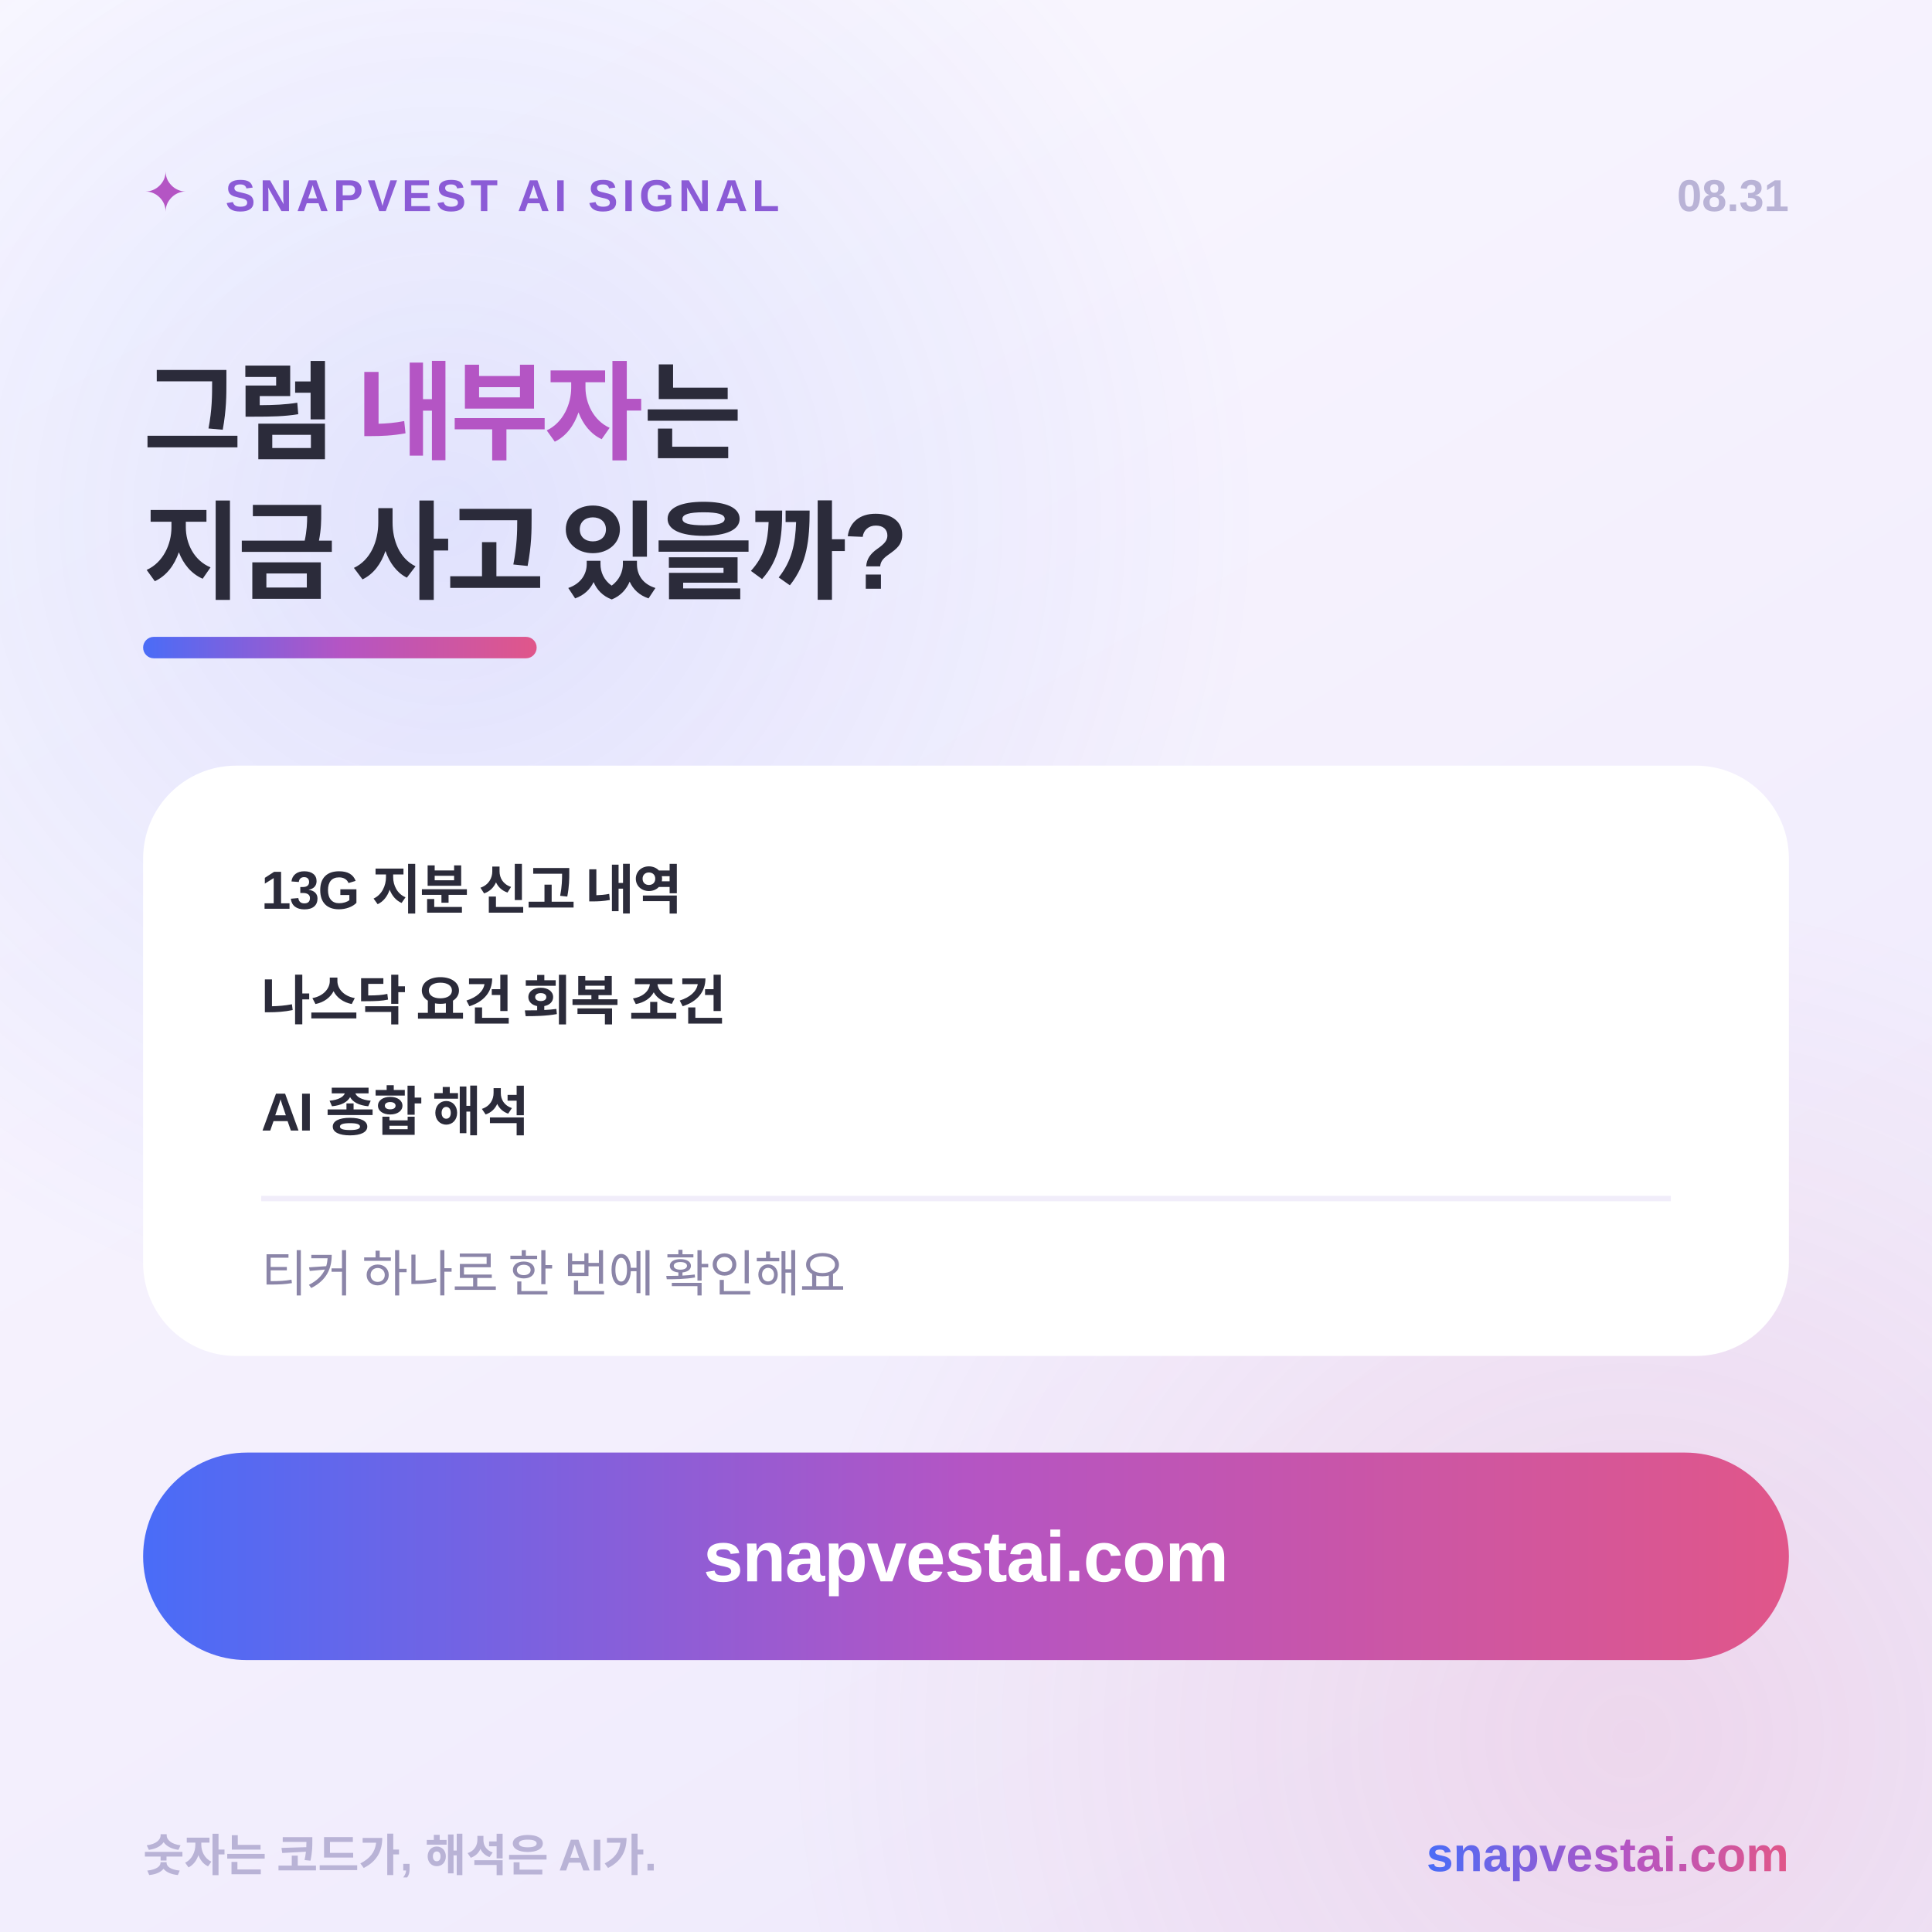
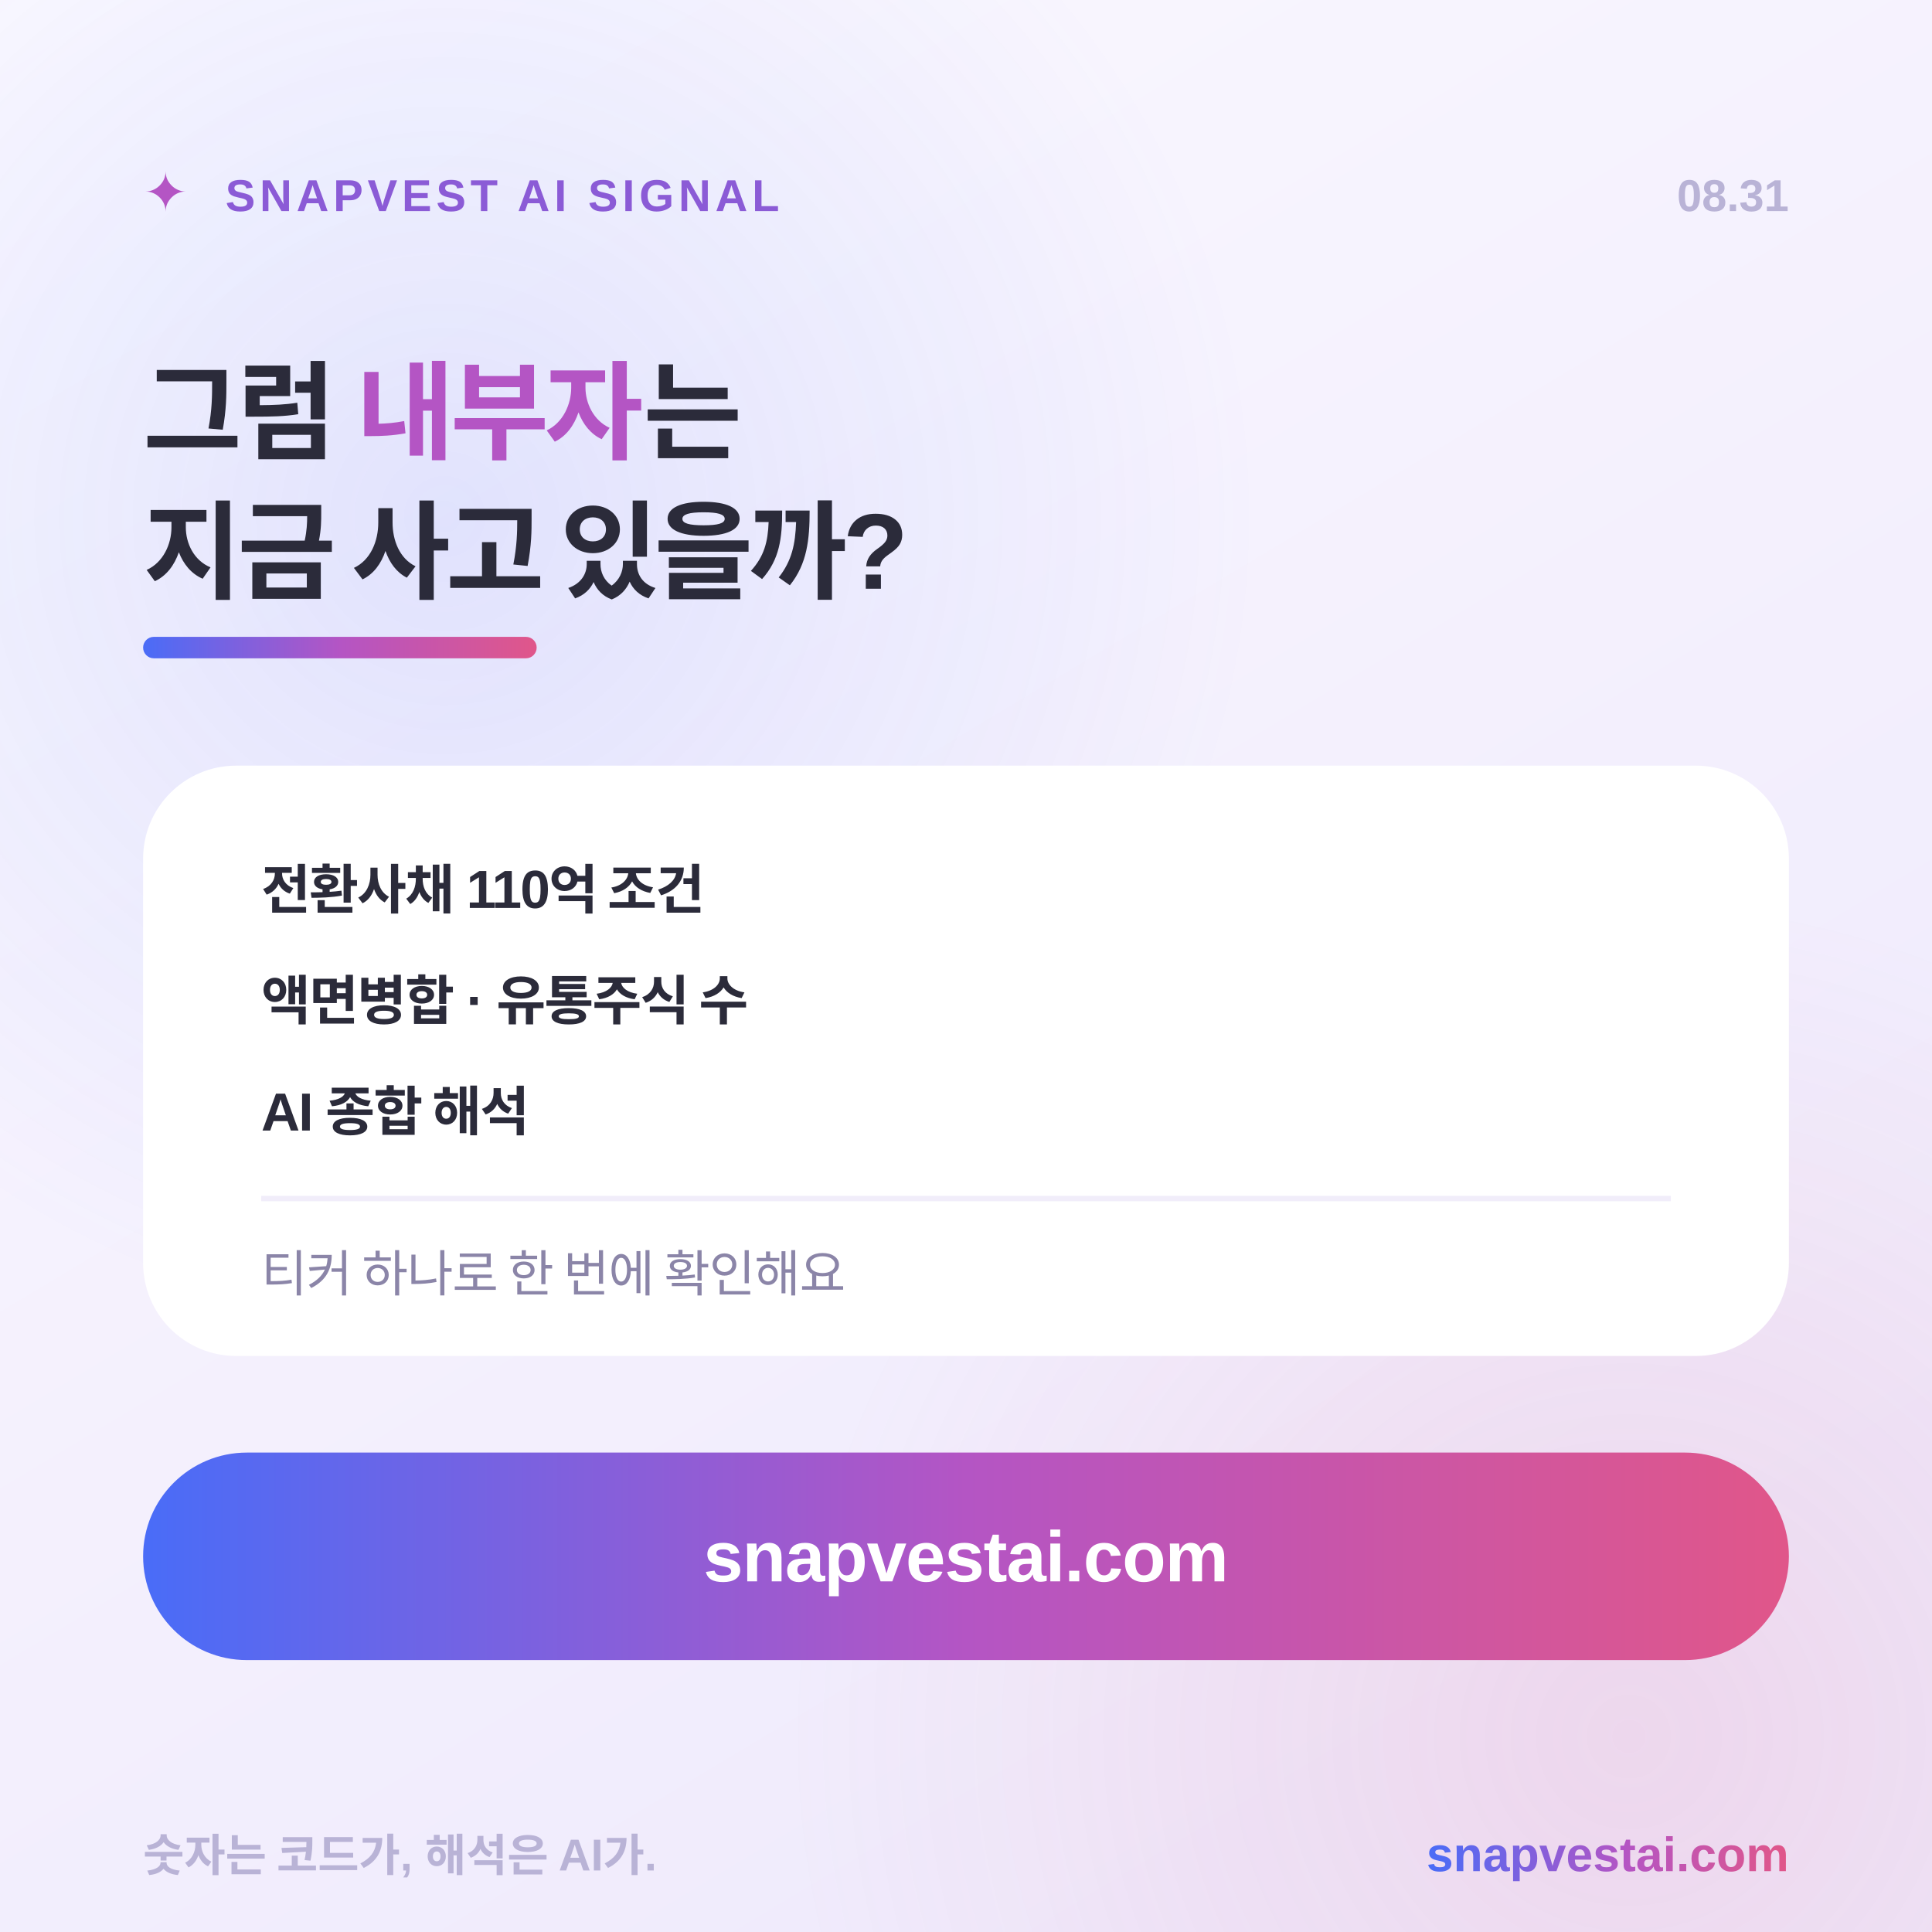
<svg xmlns="http://www.w3.org/2000/svg" width="1080" height="1080" viewBox="0 0 1080 1080" role="img">
  <defs>
    <linearGradient id="bg" x1="0" y1="0" x2="0.6" y2="1">
      <stop offset="0" stop-color="#FBF9FF" />
      <stop offset="1" stop-color="#EFEAFC" />
    </linearGradient>
    <linearGradient id="line" x1="0" y1="0" x2="1" y2="0">
      <stop offset="0" stop-color="#4A6CF7" />
      <stop offset="0.5" stop-color="#B455C4" />
      <stop offset="1" stop-color="#E0568A" />
    </linearGradient>
    <linearGradient id="dom" x1="0" y1="0" x2="1" y2="0">
      <stop offset="0" stop-color="#4A6CF7" />
      <stop offset="0.55" stop-color="#B455C4" />
      <stop offset="1" stop-color="#E0568A" />
    </linearGradient>
    <radialGradient id="m1" cx="0.5" cy="0.5" r="0.5">
      <stop offset="0" stop-color="#4A6CF7" stop-opacity="0.13" />
      <stop offset="1" stop-color="#4A6CF7" stop-opacity="0" />
    </radialGradient>
    <radialGradient id="m2" cx="0.5" cy="0.5" r="0.5">
      <stop offset="0" stop-color="#E0568A" stop-opacity="0.13" />
      <stop offset="1" stop-color="#E0568A" stop-opacity="0" />
    </radialGradient>
  </defs>
  <rect width="1080" height="1080" fill="url(#bg)" />
  <rect x="-200" y="-160" width="900" height="900" fill="url(#m1)" />
  <rect x="440" y="500" width="940" height="940" fill="url(#m2)" />
  <g font-family="Pretendard, Poppins, Arial, sans-serif">
    <text x="80" y="118" font-size="30" fill="#B455C4">✦</text>
    <text x="126" y="118" font-size="25" font-weight="700" letter-spacing="2.5" fill="#8B5BD6">SNAPVEST AI SIGNAL</text>
    <text x="1000" y="118" text-anchor="end" font-size="25" font-weight="600" fill="#B9B3D6">08.31</text>
    <text x="80" y="252" font-size="60" font-weight="700" letter-spacing="-2.5" fill="#2B2B3A">그럼 <tspan fill="#B455C4">내부자</tspan>는</text>
    <text x="80" y="330" font-size="60" font-weight="700" letter-spacing="-2.5" fill="#2B2B3A">지금 사고 있을까?</text>
    <rect x="80" y="356" width="220" height="12" rx="6" fill="url(#line)" />
    <rect x="80" y="428" width="920" height="330" rx="52" fill="#FFFFFF" />
-     <text x="146" y="508" font-size="30" font-weight="700" letter-spacing="-0.8" fill="#2B2B3A">13G 지분 신고 내역</text>
-     <text x="146" y="570" font-size="30" font-weight="700" letter-spacing="-0.8" fill="#2B2B3A">나스닥 요건 회복 조건</text>
+     <text x="146" y="508" font-size="30" font-weight="700" letter-spacing="-0.8" fill="#2B2B3A">전환사채 110억 조건</text>
+     <text x="146" y="570" font-size="30" font-weight="700" letter-spacing="-0.8" fill="#2B2B3A">액면병합 · 유통주식 수</text>
    <text x="146" y="632" font-size="30" font-weight="700" letter-spacing="-0.8" fill="#2B2B3A">AI 종합 해석</text>
    <line x1="146" y1="670" x2="934" y2="670" stroke="#F1EDFA" stroke-width="3" />
    <text x="146" y="722" font-size="28" font-weight="500" letter-spacing="-0.5" fill="#8B85A8">티커 하나로 한 번에 확인해요</text>
    <rect x="80" y="812" width="920" height="116" rx="58" fill="url(#line)" />
    <text x="540" y="884" text-anchor="middle" font-size="40" font-weight="700" letter-spacing="-0.5" fill="#FFFFFF">snapvestai.com</text>
    <text x="80" y="1046" font-size="25" font-weight="600" fill="#B9B3D6">숫자는 코드가, 해석은 AI가.</text>
    <text x="1000" y="1046" text-anchor="end" font-size="27" font-weight="700" fill="url(#dom)">snapvestai.com</text>
  </g>
</svg>
